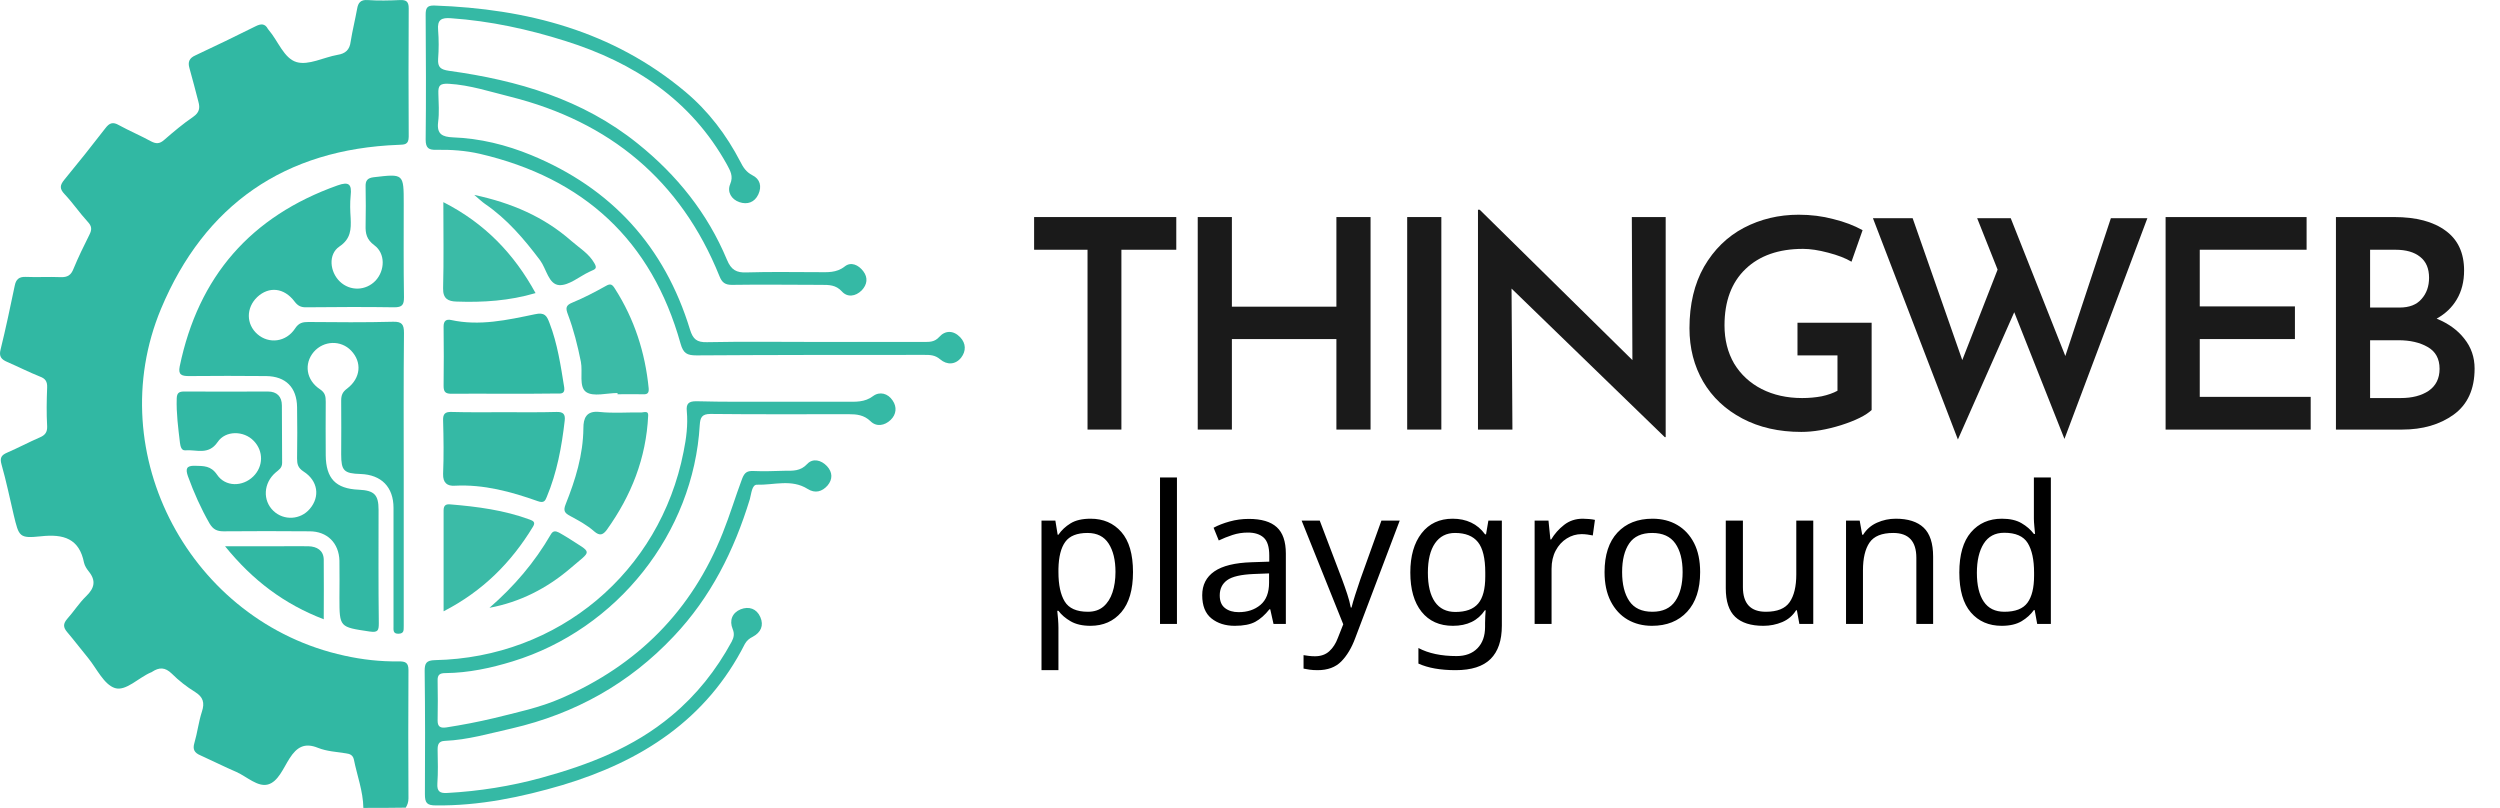
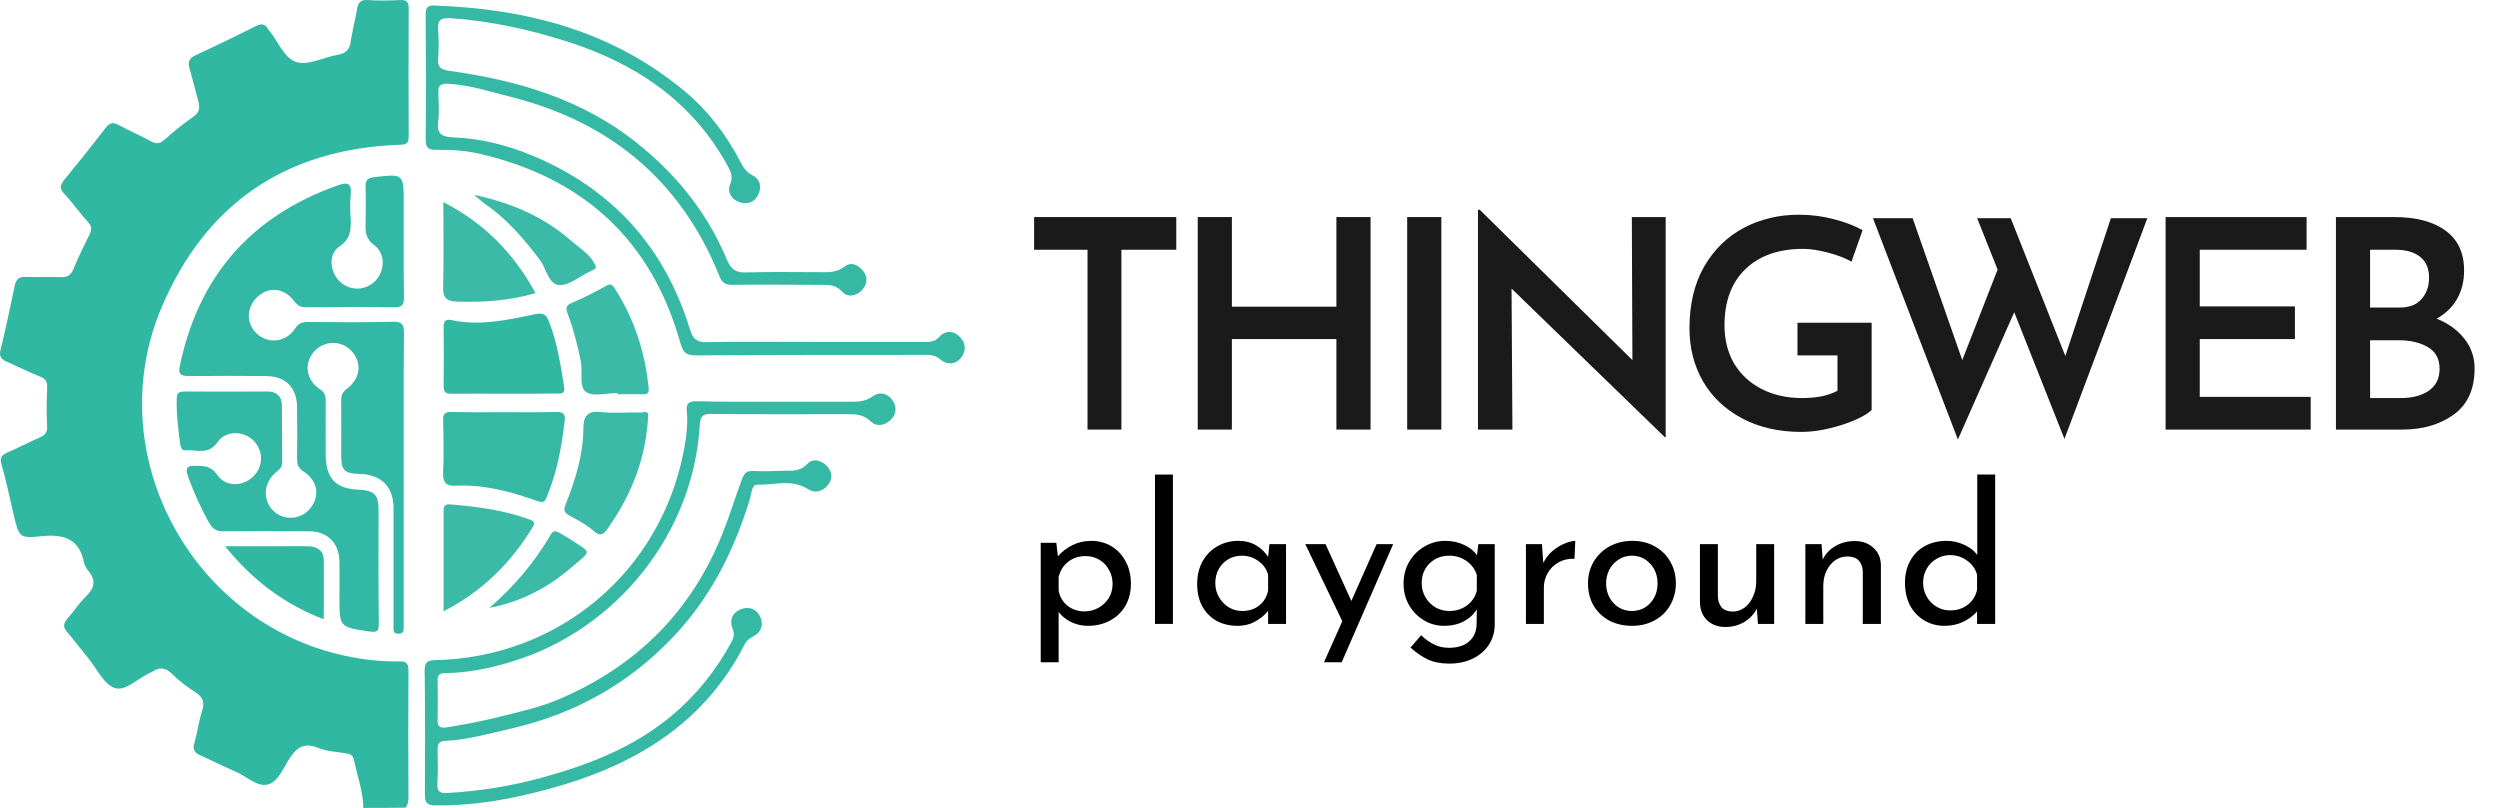
<svg xmlns="http://www.w3.org/2000/svg" version="1.1" id="Layer_1" x="0px" y="0px" viewBox="0 0 1003.271 324.22" xml:space="preserve" width="1003.271" height="324.22">
  <defs id="defs57">
    <rect x="432.72" y="233.251" width="580" height="123.332" id="rect1" />
  </defs>
  <style type="text/css" id="style2">
	.st0{fill:#31B8A3;}
	.st1{fill:#333736;}
	.st2{fill:#32B8A4;}
	.st3{fill:#35B9A5;}
	.st4{fill:#3BBBA7;}
	.st5{fill:#FDFEFE;}
	.st6{fill:none;enable-background:new    ;}
</style>
  <g id="g12004" transform="translate(-2.1802,-1.77988)">
    <path class="st0" d="m 148,326 c -0.1,-6.7 -2.5,-12.9 -3.8,-19.4 -0.4,-1.8 -1.6,-2.3 -3.2,-2.5 -3.8,-0.6 -7.7,-0.8 -11.2,-2.2 -5.4,-2.2 -8.5,-0.3 -11.4,4.2 -2.5,3.9 -4.6,9.4 -8.7,10.5 -4.1,1.1 -8.4,-3.1 -12.6,-5 -4.9,-2.1 -9.6,-4.5 -14.5,-6.7 -2.4,-1 -3.2,-2.4 -2.4,-5 1.2,-4.1 1.7,-8.5 3,-12.5 1.2,-3.6 0.5,-5.9 -2.7,-7.9 -3.4,-2.1 -6.6,-4.6 -9.4,-7.4 -2.7,-2.6 -5,-2.6 -7.9,-0.7 -0.1,0.1 -0.3,0.2 -0.4,0.2 -5,2.1 -10.1,7.7 -14.5,6.3 -4.4,-1.4 -7.3,-7.8 -10.7,-12 -2.9,-3.5 -5.6,-7.1 -8.5,-10.5 -1.6,-1.9 -1.6,-3.3 0,-5.2 2.7,-3 4.8,-6.4 7.7,-9.2 3.3,-3.2 4,-6.2 1,-9.9 -0.8,-1 -1.6,-2.2 -1.9,-3.5 C 34,217.9 27.7,216 18.6,217 c -8.7,0.9 -8.8,0.2 -10.9,-8.5 -1.6,-6.8 -3,-13.6 -4.9,-20.3 -0.8,-2.8 0,-3.8 2.3,-4.8 4.4,-1.9 8.7,-4.2 13.1,-6.1 2.1,-0.9 3,-2.1 2.9,-4.5 -0.3,-5.2 -0.2,-10.3 0,-15.5 0.1,-2.4 -0.7,-3.6 -2.9,-4.4 -4.5,-1.8 -8.8,-4 -13.2,-5.9 -2.3,-1 -3.3,-2.2 -2.6,-4.9 2.1,-8.5 3.9,-17.1 5.7,-25.7 0.5,-2.5 1.7,-3.6 4.4,-3.5 4.7,0.2 9.3,-0.1 14,0.1 2.8,0.1 4.2,-0.8 5.2,-3.4 1.9,-4.6 4.1,-9.1 6.3,-13.5 1.1,-2.1 1.1,-3.5 -0.6,-5.3 -3.3,-3.6 -6,-7.6 -9.3,-11.1 C 26,77.5 26.2,76.1 28,73.9 33.6,67.1 39.1,60.2 44.5,53.2 c 1.6,-2.1 3,-2.6 5.4,-1.2 4.2,2.3 8.7,4.2 12.9,6.5 2.1,1.1 3.5,1 5.3,-0.6 3.8,-3.3 7.6,-6.5 11.7,-9.3 2.4,-1.7 2.7,-3.5 2,-6 -1.2,-4.5 -2.3,-9 -3.6,-13.5 -0.7,-2.4 -0.1,-4 2.4,-5.1 8.1,-3.8 16.2,-7.7 24.2,-11.7 2,-1 3.7,-1.2 4.9,1.1 0.1,0.1 0.2,0.3 0.3,0.4 3.8,4.4 6.1,11.4 11.2,12.9 4.8,1.4 10.8,-1.9 16.4,-2.9 3.2,-0.5 4.9,-2 5.3,-5.3 0.7,-4.4 1.8,-8.8 2.6,-13.2 0.4,-2.4 1.4,-3.7 4.2,-3.5 4.3,0.3 8.7,0.2 13,0 2.5,-0.1 3.5,0.6 3.5,3.3 -0.1,17.2 -0.1,34.3 0,51.5 0,3.3 -1.7,3.2 -4,3.3 -45.7,1.7 -77.9,24 -95.4,65.8 -24.3,58.3 12,125.8 73.6,139.2 7.2,1.6 14.4,2.4 21.8,2.3 2.6,0 3.9,0.4 3.9,3.5 -0.1,17.2 -0.1,34.3 0,51.5 0,1.4 -0.4,2.6 -1.1,3.7 -5.7,0.1 -11.3,0.1 -17,0.1 z" id="path4" />
    <path class="st2" d="m 164.2,193.4 c 0,18.8 0,37.7 0,56.5 0,1 0,2 0,3 -0.1,1.4 0.4,3.1 -2,3.2 -2.4,0.1 -2.1,-1.5 -2.1,-3 0,-3.5 0,-7 0,-10.5 0,-12.3 0,-24.7 0,-37 0,-8.4 -4.9,-13.3 -13.2,-13.6 -6.7,-0.2 -7.8,-1.3 -7.8,-7.9 0,-7.2 0.1,-14.3 0,-21.5 0,-2.2 0.5,-3.5 2.4,-4.9 5.5,-4.2 6,-10.6 1.6,-15.2 -4.1,-4.3 -11,-4.1 -15,0.5 -4,4.7 -3.1,11.3 2.5,15 2.1,1.4 2.3,2.9 2.3,5 0,7.2 -0.1,14.3 0,21.5 0.1,9.3 4,13.4 13.2,13.8 6.3,0.3 8,2 8,8.1 0,15.2 -0.1,30.3 0.1,45.5 0,3 -0.4,3.8 -3.8,3.3 -11.9,-1.8 -12,-1.6 -12,-13.4 0,-5 0.1,-10 0,-15 -0.2,-7.1 -4.9,-11.8 -12,-11.8 -11.5,-0.1 -23,-0.1 -34.5,0 -2.7,0 -4.2,-0.8 -5.6,-3.1 -3.5,-6.1 -6.3,-12.4 -8.7,-19 -1,-2.9 -0.7,-4.3 2.8,-4.2 3.5,0.1 6.4,-0.1 8.9,3.6 3.3,4.9 10.2,4.9 14.5,0.7 4.1,-4 4.2,-10.2 0.2,-14.3 -3.9,-4.1 -11.3,-4.3 -14.5,0.5 -3.7,5.4 -8.6,2.9 -13,3.3 -1.6,0.1 -1.9,-1.7 -2.1,-3 -0.7,-5.9 -1.5,-11.9 -1.3,-17.9 0.1,-2.3 1.1,-2.7 3.1,-2.7 11.2,0.1 22.3,0 33.5,0 3.6,0 5.6,2 5.6,5.6 0.1,7.7 0,15.3 0.1,23 0,2.1 -1.3,2.8 -2.6,3.9 -4.9,4.2 -5.3,11.2 -0.9,15.4 4.2,4 10.9,3.6 14.6,-0.8 4.2,-4.9 3.3,-11.3 -2.5,-15 -2.3,-1.5 -2.6,-3 -2.6,-5.3 0.1,-6.8 0.1,-13.7 0,-20.5 -0.1,-7.9 -4.5,-12.4 -12.4,-12.5 -10.3,-0.1 -20.7,-0.1 -31,0 -2.9,0 -4.4,-0.5 -3.7,-3.9 7.5,-36.1 28.5,-60.2 63.3,-72.6 4.7,-1.7 5.8,-0.4 5.3,4.1 -0.3,3 -0.2,6 0,9 0.2,4.5 0.1,8.3 -4.5,11.4 -4.6,3.1 -3.9,10.2 0.2,14.1 4.1,3.9 10.4,3.7 14.3,-0.4 3.8,-4.1 4,-10.9 -0.5,-14.2 -3.1,-2.3 -3.6,-4.7 -3.5,-8 0.1,-5.2 0.1,-10.3 0,-15.5 -0.1,-2.4 0.7,-3.5 3.3,-3.8 12,-1.4 12,-1.5 12,10.7 0,12.5 -0.1,25 0.1,37.5 0,3 -0.7,4 -3.9,4 -11.8,-0.2 -23.7,-0.1 -35.5,0 -2,0 -3.2,-0.6 -4.5,-2.3 -4.2,-5.6 -10.3,-6.2 -15,-1.8 -4.5,4.3 -4.5,10.9 0.1,14.9 4.6,4 11.5,3.2 15.1,-2.3 1.5,-2.3 3.1,-2.6 5.3,-2.6 11.3,0.1 22.7,0.2 34,-0.1 3.6,-0.1 4.4,1.1 4.4,4.5 -0.2,19.4 -0.1,38.7 -0.1,58 z" id="path8" />
    <path class="st3" d="m 329.4,139 c 14.5,0 29,0 43.5,0 2.3,0 4.3,0.1 6.2,-2 2.4,-2.7 5.7,-2.7 8.4,0.1 2.4,2.5 2.4,5.6 0.4,8.2 -2.3,2.9 -5.7,3 -8.4,0.7 -2.1,-1.8 -4.1,-1.8 -6.4,-1.8 -30.5,0 -61,0 -91.4,0.2 -3.8,0 -5.3,-0.8 -6.4,-4.7 C 263.7,98.2 236.4,73.2 194.7,63.5 189,62.2 183.2,61.8 177.4,61.9 174.3,62 173,61.3 173,57.8 c 0.2,-16.7 0.1,-33.3 0,-50 0,-2.6 0.4,-3.9 3.5,-3.8 37.1,1.3 71.6,10.2 100.7,34.6 9.3,7.8 16.5,17.3 22.1,28.1 1.1,2.2 2.3,4.1 4.8,5.4 3.1,1.5 3.9,4.5 2.4,7.7 -1.5,3.2 -4.4,4.2 -7.6,3.1 -3.2,-1.1 -5,-4.1 -3.7,-7.2 1.4,-3.3 0,-5.4 -1.3,-7.9 C 279.5,41.9 256.7,26.9 229,18.2 c -14.9,-4.7 -30.1,-8 -45.8,-9.1 -3.8,-0.3 -5.6,0.5 -5.2,4.8 0.3,3.8 0.3,7.7 0,11.5 -0.2,3.4 1,4.3 4.4,4.8 27.5,3.8 53.6,11.4 75.7,29.2 15.7,12.6 28,27.9 35.8,46.6 1.7,4.1 3.8,5.3 8,5.1 9.5,-0.3 19,-0.1 28.5,-0.1 3.7,0 7.4,0.4 10.8,-2.3 2.5,-2 5.5,-0.6 7.4,1.9 2,2.6 1.6,5.4 -0.6,7.7 -2.5,2.5 -5.8,2.9 -8,0.4 -2.4,-2.6 -5.1,-2.6 -8.1,-2.6 -12,0 -24,-0.2 -36,0 -2.8,0 -4,-1 -5,-3.5 -15.5,-38.5 -44.1,-62 -83.9,-72 -8.1,-2 -16.2,-4.7 -24.7,-5.2 -3.7,-0.2 -4.3,0.8 -4.2,3.9 0.1,3.8 0.4,7.7 -0.1,11.5 -0.6,4.9 1.8,5.9 5.9,6.1 10.9,0.4 21.4,3 31.4,7.1 32.3,13.3 53.6,36.7 63.8,70.1 1.2,3.8 2.7,5.1 6.8,5 14.5,-0.3 29,-0.1 43.5,-0.1 0,0 0,0 0,0 z" id="path10" />
    <path class="st3" d="m 314.3,163 c 9.2,0 18.3,0 27.5,0 3.7,0 7.4,0.3 10.8,-2.3 2.6,-1.9 5.9,-1.1 7.8,1.8 1.8,2.6 1.5,5.6 -0.8,7.8 -2.4,2.3 -5.7,2.9 -8.1,0.5 -2.6,-2.5 -5.5,-2.8 -8.7,-2.8 -18.5,0 -37,0.1 -55.5,-0.1 -3.5,0 -4.1,1.5 -4.3,4.4 -2.5,43.4 -33.1,82 -75.1,94.9 -8.8,2.7 -17.7,4.6 -26.9,4.7 -2.3,0 -3.3,0.6 -3.2,3.1 0.1,5.3 0.1,10.7 0,16 0,2.6 1.3,3 3.5,2.7 6.4,-1 12.7,-2.2 19,-3.7 9.2,-2.3 18.4,-4.2 27.1,-8 30.6,-13.3 52.4,-35.1 64.8,-66.3 2.9,-7.2 5.1,-14.6 7.8,-21.8 1,-2.6 2.1,-3.2 4.6,-3.1 4.2,0.2 8.3,0 12.5,-0.1 3.3,0 6.3,0.2 9,-2.7 2.2,-2.4 5.6,-1.7 8,0.9 2.2,2.4 2.3,5.2 0.2,7.7 -2.2,2.5 -5,3.3 -8,1.4 -6.5,-4.1 -13.6,-1.5 -20.3,-1.7 -2.1,-0.1 -2.3,3.7 -2.9,5.8 -6.3,20.6 -15.7,39.4 -30.6,55.1 -17.8,18.9 -39.5,31 -64.9,36.9 -8.9,2 -17.7,4.6 -26.9,5 -2.6,0.1 -2.9,1.6 -2.9,3.6 0.1,4.5 0.2,9 -0.1,13.5 -0.2,3.2 1,4 4,3.8 12.8,-0.7 25.4,-2.7 37.8,-6.1 18.9,-5.2 36.9,-12.1 52.2,-24.9 10,-8.3 17.9,-18.3 24.1,-29.7 0.9,-1.7 1.2,-3.2 0.4,-5.1 -1.4,-3.4 -0.2,-6.5 3.2,-7.9 3.3,-1.3 6.4,-0.3 7.9,3.1 1.5,3.4 0.2,6.2 -3,7.9 -1.4,0.7 -2.4,1.5 -3.2,2.9 -15.4,30.4 -41.5,47.1 -73.1,56.6 -16.6,4.9 -33.5,8.4 -50.9,8.2 -3.6,0 -4.4,-1 -4.4,-4.5 0.1,-16.5 0.1,-33 -0.1,-49.5 0,-3.1 0.7,-4.2 4.1,-4.3 49.5,-1 90.3,-35.2 99.8,-83.6 1.1,-5.4 1.8,-10.8 1.3,-16.3 -0.3,-3 0.7,-4 3.8,-4 11,0.3 21.9,0.2 32.7,0.2 z" id="path12" />
    <path class="st3" d="m 204.5,167.2 c 7,0 14,0.1 21,-0.1 2.8,-0.1 3.6,1 3.3,3.5 -1.2,10.5 -3.1,20.8 -7.2,30.6 -0.6,1.5 -1.1,2.6 -3.6,1.7 -10.7,-3.8 -21.7,-6.8 -33.3,-6.2 -3,0.2 -4.8,-1.1 -4.7,-4.7 0.3,-7.2 0.2,-14.3 0,-21.5 -0.1,-2.6 0.8,-3.5 3.4,-3.4 7.1,0.2 14.1,0.1 21.1,0.1 z" id="path26" />
    <path class="st0" d="m 204.3,159.8 c -7,0 -14,-0.1 -20.9,0 -2.3,0 -3.2,-0.6 -3.2,-3.1 0.1,-8 0.1,-15.9 0,-23.9 0,-2.3 1.1,-3 3,-2.6 11.4,2.5 22.6,0 33.6,-2.3 4,-0.9 4.8,0.6 5.9,3.5 3.2,8.3 4.5,17.1 5.9,25.8 0.4,2.6 -1.2,2.6 -3,2.5 -7,0.1 -14.2,0.1 -21.3,0.1 z" id="path28" />
    <path class="st4" d="m 262.3,168.5 c -0.8,17.2 -6.8,32.2 -16.6,45.9 -1.5,2 -2.8,2.6 -5.1,0.6 -2.8,-2.5 -6.2,-4.3 -9.5,-6.1 -2.3,-1.2 -3,-2.1 -1.9,-4.8 3.9,-9.8 7,-19.7 7.1,-30.5 0,-3.9 1.1,-7.1 6.5,-6.5 5.6,0.6 11.3,0.1 16.9,0.2 1.1,-0.1 2.7,-0.7 2.6,1.2 z" id="path32" />
    <path class="st4" d="m 250,159.5 c -4.3,0 -9.7,1.6 -12.6,-0.4 -3,-2.1 -1.3,-8 -2.1,-12.1 -1.3,-6.5 -2.9,-12.9 -5.2,-19 -1,-2.6 -0.9,-3.7 1.8,-4.8 4.6,-1.9 9,-4.2 13.3,-6.6 2,-1.2 2.7,-0.7 3.8,1.1 7.8,12.2 12.1,25.6 13.5,39.9 0.2,2.2 -0.8,2.5 -2.5,2.4 -3.3,-0.1 -6.7,0 -10,0 0,-0.3 0,-0.4 0,-0.5 z" id="path34" />
    <path class="st4" d="m 180.2,247.1 c 0,-14 0,-27.2 0,-40.5 0,-2.1 1,-2.6 2.8,-2.4 10.8,0.9 21.5,2.3 31.8,6.1 1.3,0.5 2.4,1 1.3,2.8 -8.8,14.5 -20.2,25.9 -35.9,34 z" id="path36" />
    <path class="st4" d="m 217.1,119.4 c -10.5,3.1 -21.1,3.8 -31.8,3.4 -3.2,-0.1 -5.4,-1.1 -5.3,-5.3 0.3,-11.3 0.1,-22.5 0.1,-34.6 16.7,8.5 28.4,20.8 37,36.5 z" id="path38" />
    <path class="st0" d="m 132.1,250.3 c -15.9,-6.1 -28.5,-15.6 -39.6,-29.3 8,0 15,0 22,0 3.8,0 7.7,-0.1 11.5,0 3.3,0.1 6,1.6 6.1,5.3 0.1,7.8 0,15.5 0,24 z" id="path40" />
    <path class="st4" d="m 192.5,80 c 15,3.2 28,8.8 39,18.5 3.2,2.8 7,5 9.2,8.9 1,1.7 0.7,2.3 -0.8,2.9 -0.5,0.2 -0.9,0.4 -1.3,0.6 -4,1.9 -8.1,5.5 -12,5.3 -4.3,-0.3 -5.1,-6.5 -7.7,-10 -6.4,-8.5 -13.2,-16.5 -22.1,-22.6 -1.3,-0.9 -2.5,-2.1 -4.3,-3.6 z" id="path42" />
    <path class="st4" d="m 198.6,245.7 c 9.9,-8.6 18.1,-18.2 24.6,-29.4 0.9,-1.6 1.9,-1.5 3.3,-0.8 1.2,0.7 2.3,1.3 3.4,2 10.3,6.7 10,4.7 1,12.5 -9.3,7.9 -20,13.4 -32.3,15.7 z" id="path44" />
  </g>
  <path class="st6" d="" id="path52" />
  <g aria-label="THINGWEB" id="text1888" style="font-weight:600;font-size:117.154px;line-height:1.25;font-family:'Josefin Sans';-inkscape-font-specification:'Josefin Sans Semi-Bold';letter-spacing:-8.73px;fill:#1a1a1a;stroke-width:2.929" transform="translate(0,-32.53803)">
    <path d="m 472.051,119.642 v 13.121 h -22.025 v 72.167 h -13.59 v -72.167 h -21.439 v -13.121 z" id="path13357" />
    <path d="M 550.015,204.93 H 536.308 v -36.318 h -41.941 v 36.318 h -13.707 v -85.288 h 13.707 v 35.966 h 41.941 v -35.966 h 13.707 z" id="path13359" />
    <path d="m 578.423,119.642 v 85.288 H 564.716 v -85.288 z" id="path13361" />
    <path d="m 668.453,119.642 v 88.334 h -0.351 l -61.506,-59.631 0.351,56.585 h -13.824 v -88.217 h 0.703 l 61.272,60.334 -0.234,-57.405 z" id="path13363" />
    <path d="m 751.103,197.081 q -3.515,3.28 -12.301,6.092 -8.669,2.695 -15.933,2.695 -13.473,0 -23.665,-5.389 -10.192,-5.389 -15.699,-14.761 -5.506,-9.489 -5.506,-21.439 0,-14.41 5.858,-24.72 5.975,-10.31 15.933,-15.581 10.075,-5.272 22.025,-5.272 7.381,0 13.941,1.757 6.678,1.64 11.715,4.452 l -4.452,12.653 q -3.515,-2.109 -9.372,-3.632 -5.741,-1.523 -10.075,-1.523 -14.644,0 -23.079,8.084 -8.435,8.084 -8.435,22.611 0,8.669 3.866,15.347 3.983,6.561 11.012,10.192 7.146,3.632 16.284,3.632 4.1,0 7.849,-0.703 3.749,-0.82 6.326,-2.226 v -14.176 h -16.05 v -13.121 h 29.757 z" id="path13365" />
    <path d="m 828.482,208.679 -20.15,-50.845 -22.611,51.079 -34.092,-88.803 h 15.933 l 19.916,56.937 14.176,-36.318 -8.201,-20.619 h 13.473 l 21.908,55.297 18.276,-55.297 h 14.644 z" id="path13367" />
    <path d="m 925.659,119.642 v 13.121 H 882.781 v 22.728 h 38.192 v 13.121 H 882.781 v 23.196 h 44.519 v 13.121 h -58.226 v -85.288 z" id="path13369" />
    <path d="m 977.849,160.411 q 7.146,2.929 11.13,8.084 4.1,5.155 4.1,11.95 0,12.418 -8.435,18.51 -8.318,5.975 -20.619,5.975 h -26.594 v -85.288 h 23.314 q 13.356,0 20.736,5.506 7.381,5.389 7.381,15.933 0,6.678 -2.929,11.598 -2.812,4.803 -8.084,7.732 z m -26.711,-4.452 h 11.833 q 5.858,0 8.787,-3.397 3.046,-3.397 3.046,-8.552 0,-5.623 -3.632,-8.435 -3.515,-2.812 -9.841,-2.812 h -10.192 z m 12.301,36.318 q 6.912,0 11.247,-2.929 4.335,-3.046 4.335,-8.787 0,-6.092 -4.803,-8.787 -4.686,-2.695 -11.715,-2.695 h -11.364 v 23.196 z" id="path13371" />
  </g>
-   <text xml:space="preserve" id="text1" style="font-style:normal;font-variant:normal;font-weight:300;font-stretch:normal;font-size:77.333px;line-height:1.25;font-family:'Josefin Sans';-inkscape-font-specification:'Josefin Sans Light';white-space:pre;shape-inside:url(#rect1);display:inline;fill:#000000;fill-opacity:1;stroke:none" transform="translate(-21.33714,-50.53803)">
-     <tspan x="432.721" y="300.917" id="tspan1">playground</tspan>
-   </text>
+   <g aria-label="playground" transform="translate(-21.33714,-50.53803)" id="text1" style="font-size:77.333px;line-height:1.25;font-family:'Josefin Sans';-inkscape-font-specification:'Josefin Sans';white-space:pre;shape-inside:url(#rect1);display:inline">
+     <path d="m 459.246,267.586 q 4.485,0 8.12,2.165 3.635,2.165 5.723,6.109 2.088,3.867 2.088,8.971 0,5.027 -2.243,8.893 -2.243,3.789 -6.187,5.877 -3.944,2.088 -8.816,2.088 -3.48,0 -6.651,-1.469 -3.171,-1.547 -5.104,-4.099 v 20.184 h -7.192 v -47.947 h 6.264 l 0.619,5.413 q 2.475,-2.784 5.877,-4.485 3.48,-1.701 7.501,-1.701 z m -2.707,28.304 q 3.016,0 5.568,-1.392 2.629,-1.469 4.176,-3.944 1.547,-2.552 1.547,-5.645 0,-3.171 -1.469,-5.723 -1.392,-2.552 -3.867,-4.021 -2.475,-1.469 -5.491,-1.469 -4.099,0 -7.037,2.32 -2.861,2.243 -3.789,6.109 v 5.336 q 0.619,3.712 3.48,6.109 2.939,2.32 6.883,2.32 z" id="path953" />
+     <path d="m 492.035,240.983 v 59.933 h -7.192 v -59.933 z" id="path955" />
+     <path d="m 537.43,268.901 v 32.016 h -7.192 v -5.259 q -1.701,2.243 -4.949,4.176 -3.248,1.856 -7.347,1.856 -4.563,0 -8.275,-1.933 -3.635,-2.011 -5.8,-5.8 -2.088,-3.789 -2.088,-9.048 0,-5.259 2.165,-9.125 2.243,-3.944 5.955,-6.032 3.789,-2.165 8.352,-2.165 4.099,0 7.115,1.779 3.016,1.779 4.872,4.64 l 0.541,-5.104 z M 519.875,295.735 q 3.944,0 6.728,-2.165 2.861,-2.243 3.635,-6.032 v -6.341 q -0.928,-3.403 -3.867,-5.491 -2.939,-2.165 -6.728,-2.165 -2.861,0 -5.336,1.392 -2.397,1.392 -3.867,3.944 -1.392,2.475 -1.392,5.645 0,3.093 1.469,5.645 1.469,2.552 3.944,4.099 2.475,1.469 5.413,1.469 z" id="path957" />
+     <path d="m 580.427,268.901 -20.648,47.405 h -7.115 l 7.347,-16.472 -14.848,-30.933 h 8.12 l 10.363,22.813 10.131,-22.813 z" id="path959" />
+     <path d="m 621.182,268.901 v 32.248 q 0,4.408 -2.243,7.965 -2.243,3.557 -6.419,5.645 -4.099,2.088 -9.667,2.088 -4.872,0 -8.429,-1.624 -3.48,-1.624 -7.037,-4.795 l 4.253,-4.949 q 2.629,2.475 5.259,3.712 2.629,1.315 5.8,1.315 5.336,0 8.197,-2.552 2.939,-2.552 3.016,-6.883 l 0.077,-6.032 q -1.779,3.016 -5.259,4.872 -3.403,1.779 -7.888,1.779 -4.408,0 -8.12,-2.243 -3.712,-2.243 -5.955,-6.109 -2.165,-3.867 -2.165,-8.584 0,-4.872 2.243,-8.739 2.32,-3.944 6.187,-6.187 3.867,-2.243 8.275,-2.243 4.099,0 7.579,1.624 3.48,1.624 5.181,4.176 l 0.541,-4.485 z m -18.251,26.835 q 4.099,0 7.115,-2.243 3.016,-2.243 3.944,-5.877 v -6.341 q -1.083,-3.48 -4.099,-5.568 -3.016,-2.165 -6.96,-2.165 -4.717,0 -7.888,3.093 -3.171,3.093 -3.171,7.888 0,3.093 1.469,5.645 1.469,2.552 4.021,4.099 2.552,1.469 5.568,1.469 z" id="path961" />
+     <path d="m 640.67,276.479 q 1.237,-2.629 3.48,-4.64 2.32,-2.011 4.872,-3.093 2.552,-1.083 4.485,-1.16 l -0.309,7.192 q -3.48,-0.155 -6.341,1.392 -2.784,1.547 -4.408,4.331 -1.547,2.707 -1.547,5.8 v 14.616 h -7.192 v -32.016 h 6.419 z" id="path963" />
+     <path d="m 658.611,284.599 q 0,-4.717 2.243,-8.584 2.32,-3.944 6.341,-6.187 4.099,-2.243 9.203,-2.243 5.104,0 9.048,2.243 4.021,2.243 6.187,6.109 2.243,3.867 2.243,8.661 0,4.795 -2.243,8.739 -2.165,3.867 -6.187,6.109 -4.021,2.243 -9.203,2.243 -5.027,0 -9.048,-2.088 -4.021,-2.165 -6.341,-6.032 -2.243,-3.867 -2.243,-8.971 z m 7.269,0.077 q 0,3.016 1.315,5.568 1.392,2.552 3.712,4.021 2.397,1.469 5.259,1.469 4.485,0 7.424,-3.171 2.939,-3.171 2.939,-7.888 0,-4.717 -2.939,-7.888 -2.939,-3.248 -7.424,-3.248 -2.939,0 -5.259,1.547 -2.32,1.469 -3.712,4.021 -1.315,2.552 -1.315,5.568 z" id="path965" />
+     <path d="m 733.315,268.901 v 32.016 h -6.496 l -0.464,-6.109 q -1.624,3.248 -5.027,5.336 -3.403,2.011 -7.579,2.011 -4.408,0 -7.269,-2.629 -2.784,-2.707 -2.939,-6.96 v -23.664 h 7.192 v 21.112 q 0.155,2.707 1.547,4.331 1.469,1.547 4.331,1.624 2.629,0 4.795,-1.547 2.165,-1.624 3.403,-4.408 1.315,-2.784 1.315,-6.187 v -14.925 z" id="path967" />
+     <path d="m 765.718,267.663 q 4.485,0 7.424,2.707 2.939,2.629 3.016,6.883 v 23.664 h -7.269 v -21.189 q -0.155,-2.707 -1.624,-4.253 -1.469,-1.547 -4.408,-1.624 -4.253,0 -7.037,3.403 -2.784,3.403 -2.784,8.661 v 15.003 h -7.192 v -32.016 h 6.496 l 0.464,6.187 q 1.701,-3.48 5.104,-5.413 3.403,-2.011 7.811,-2.011 z" id="path969" />
+     <path d="m 822.017,240.983 v 59.933 h -7.269 v -5.027 q -2.32,2.707 -5.723,4.253 -3.325,1.547 -7.347,1.547 -4.485,0 -8.12,-2.165 -3.635,-2.165 -5.723,-6.032 -2.011,-3.944 -2.011,-9.048 0,-5.181 2.165,-8.971 2.165,-3.867 5.955,-5.877 3.789,-2.011 8.584,-2.011 3.635,0 6.96,1.547 3.403,1.469 5.336,4.099 v -32.248 z m -18.096,54.52 q 4.176,0 7.037,-2.243 2.939,-2.243 3.789,-6.032 v -6.032 q -0.928,-3.48 -3.944,-5.645 -3.016,-2.243 -6.883,-2.243 -2.939,0 -5.413,1.469 -2.475,1.392 -3.944,3.944 -1.469,2.475 -1.469,5.645 0,3.093 1.469,5.645 1.469,2.552 3.944,4.021 2.475,1.469 5.413,1.469 z" id="path971" />
+   </g>
</svg>
